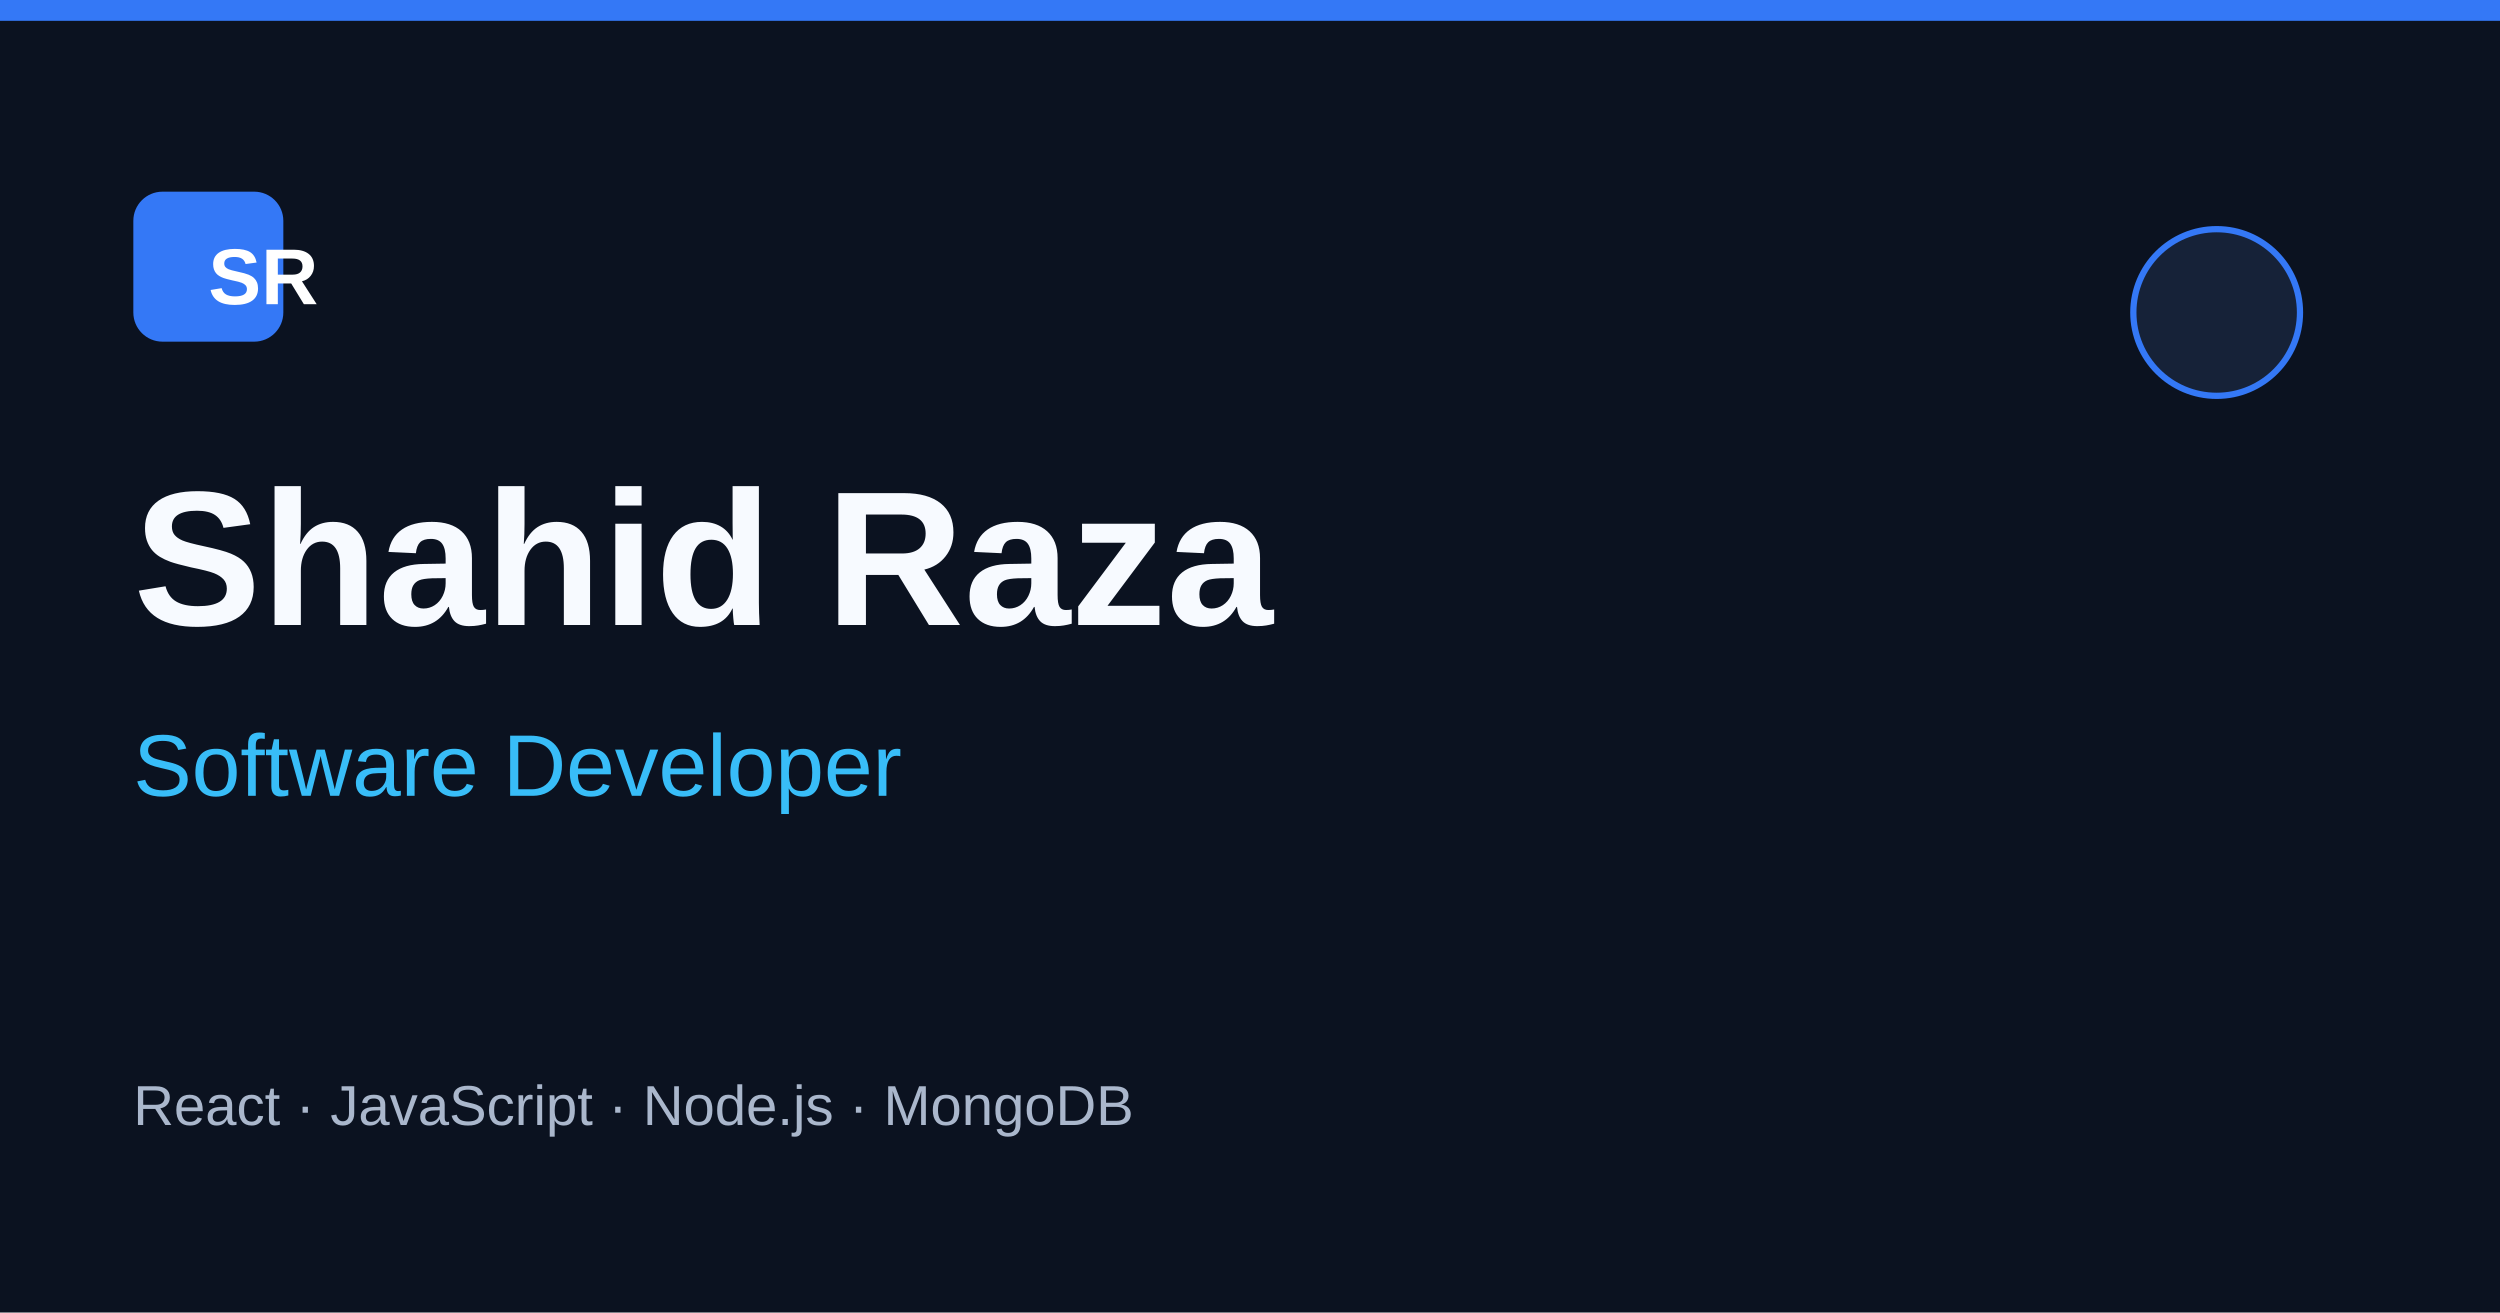
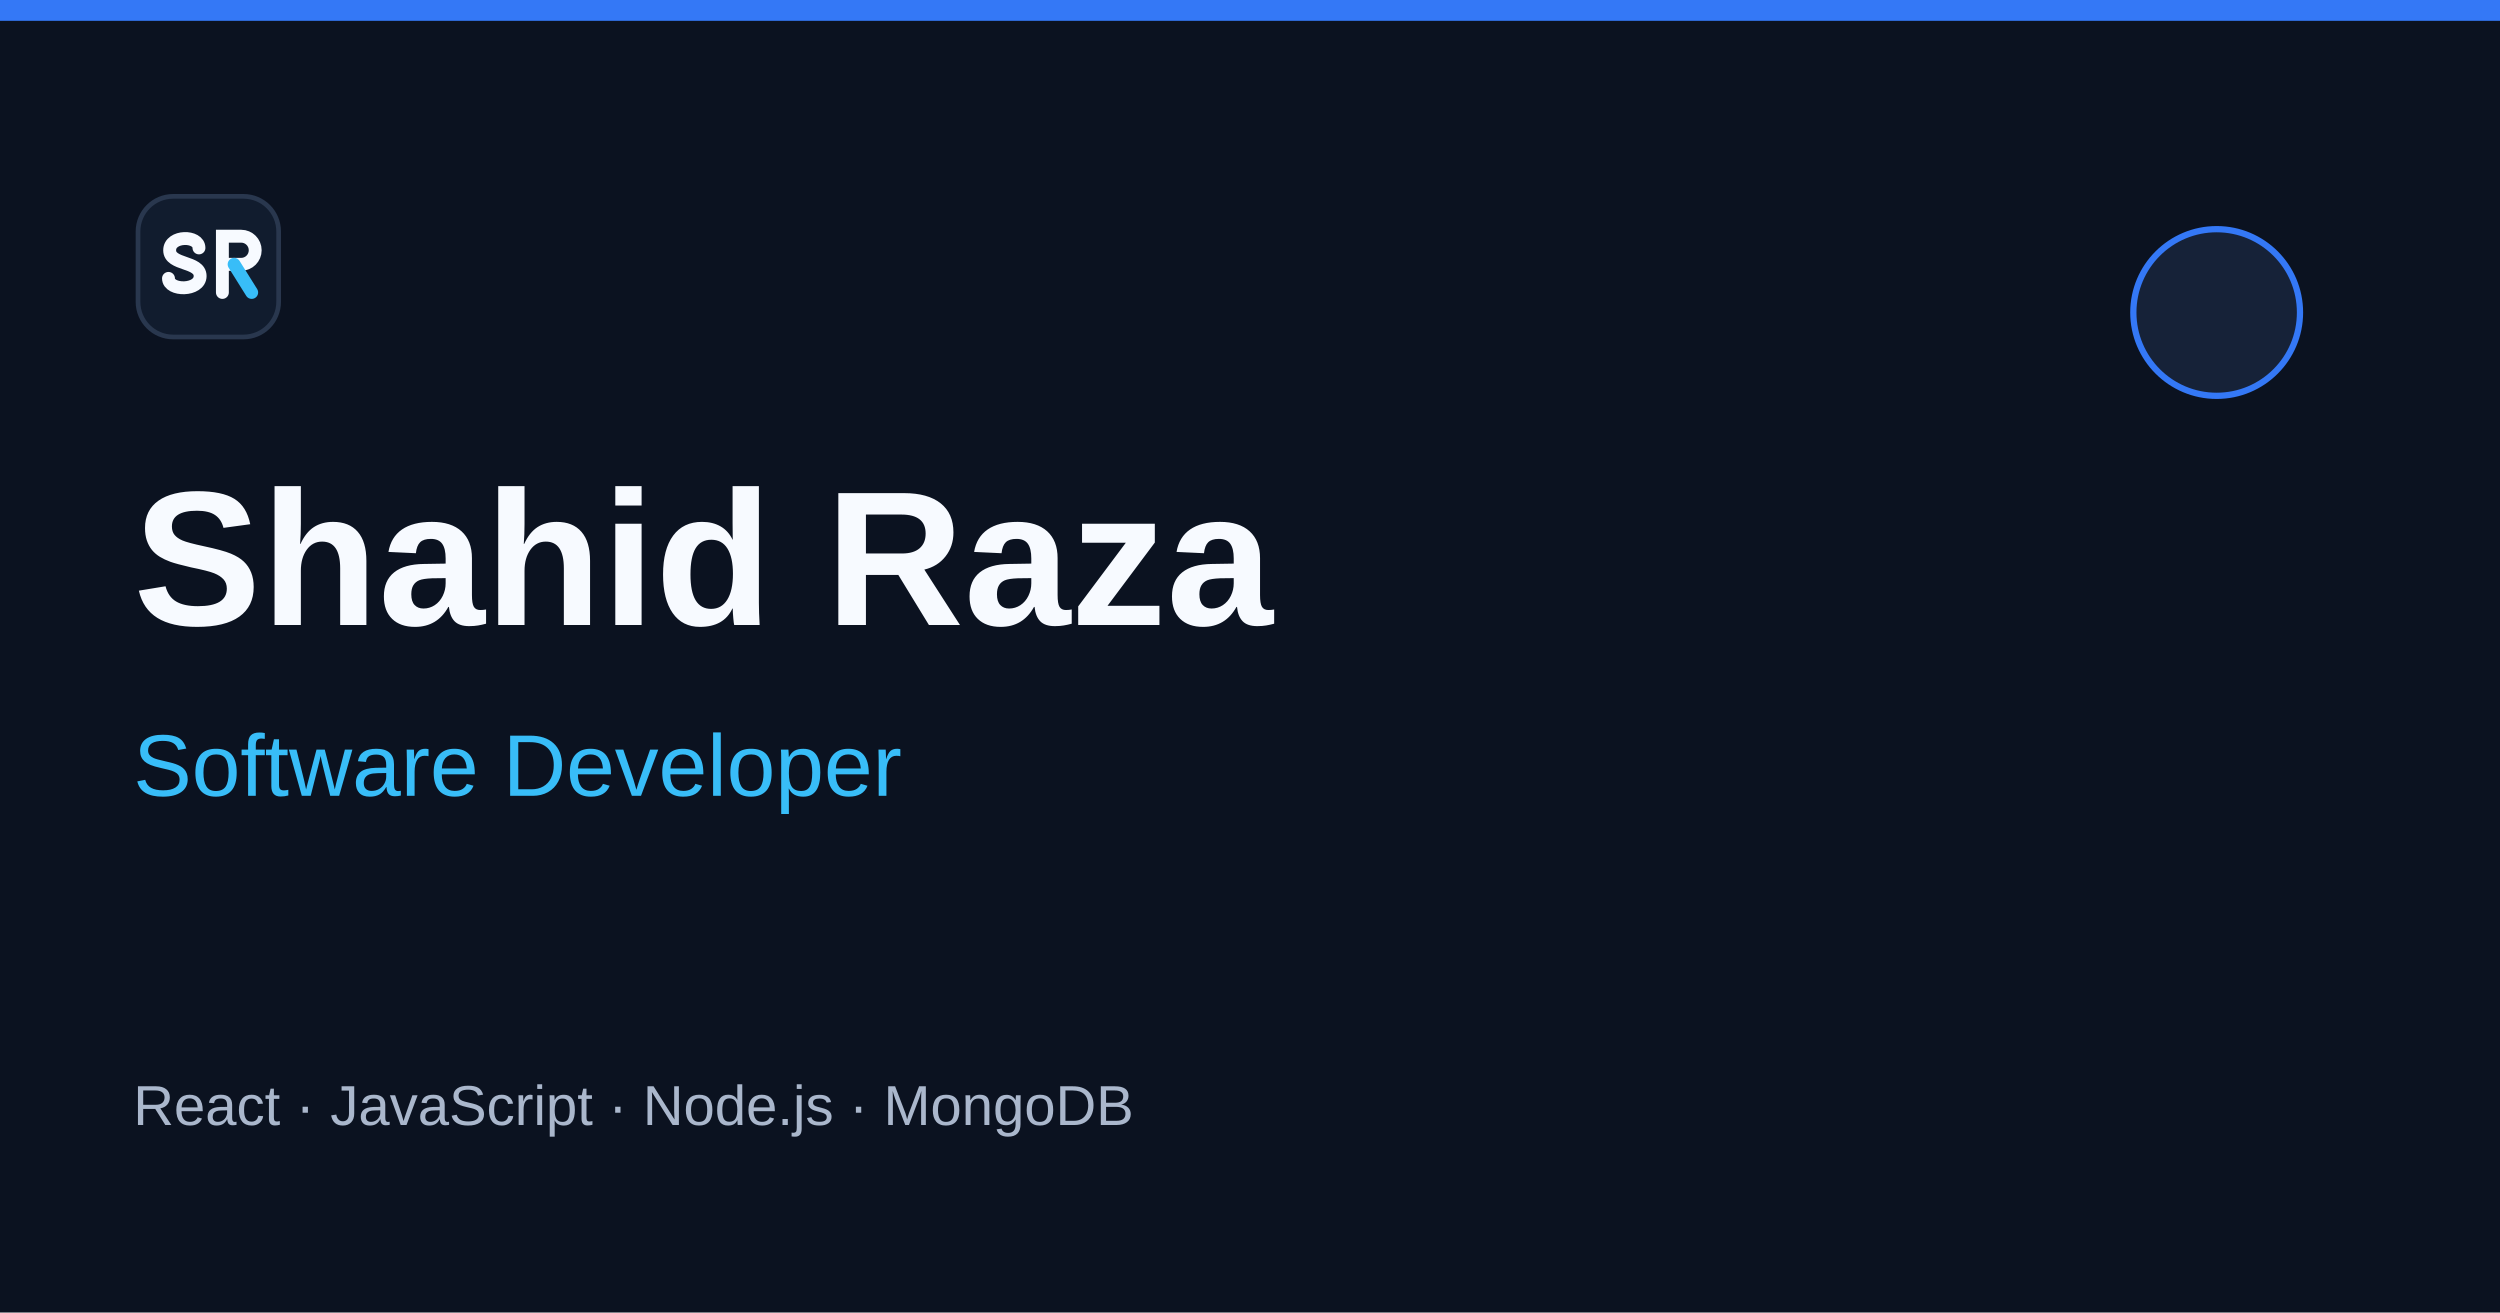
<svg xmlns="http://www.w3.org/2000/svg" width="1200" height="630" viewBox="0 0 1200 630">
  <rect width="1200" height="630" fill="#0B1220" />
  <rect x="0" y="0" width="1200" height="10" fill="#3478F6" />
-   <rect x="64" y="92" width="72" height="72" rx="14" fill="#3478F6" />
-   <text x="100" y="146" font-family="Arial, sans-serif" font-weight="700" font-size="38" fill="#FFFFFF">SR</text>
+   <g transform="translate(64 92) scale(1.125)">
+     <rect x="2" y="2" width="60" height="60" rx="15" fill="#111C2E" stroke="#29374E" stroke-width="2" />
+     <path d="M28 24 C28 18.5, 15.5 18.5, 15.5 25 C15.5 31.5, 28.5 29.5, 28.5 36 C28.5 42.5, 15 42.5, 15 37" fill="none" stroke="#F7FAFF" stroke-width="5.5" stroke-linecap="round" />
+     <path d="M38 43 V19 H46 a6 6 0 0 1 0 12 H38" fill="none" stroke="#F7FAFF" stroke-width="5.5" stroke-linecap="round" />
+     <path d="M43 31 L50.5 43" fill="none" stroke="#38BDF8" stroke-width="5.5" stroke-linecap="round" />
+   </g>
  <text x="64" y="300" font-family="Arial, sans-serif" font-weight="700" font-size="92" fill="#F7FAFF">Shahid Raza</text>
  <text x="64" y="382" font-family="Arial, sans-serif" font-size="42" fill="#38BDF8">Software Developer</text>
  <text x="64" y="540" font-family="Arial, sans-serif" font-size="27" fill="#AAB7CC">React · JavaScript · Node.js · MongoDB</text>
  <circle cx="1064" cy="150" r="40" fill="#162238" stroke="#3478F6" stroke-width="3" />
</svg>
